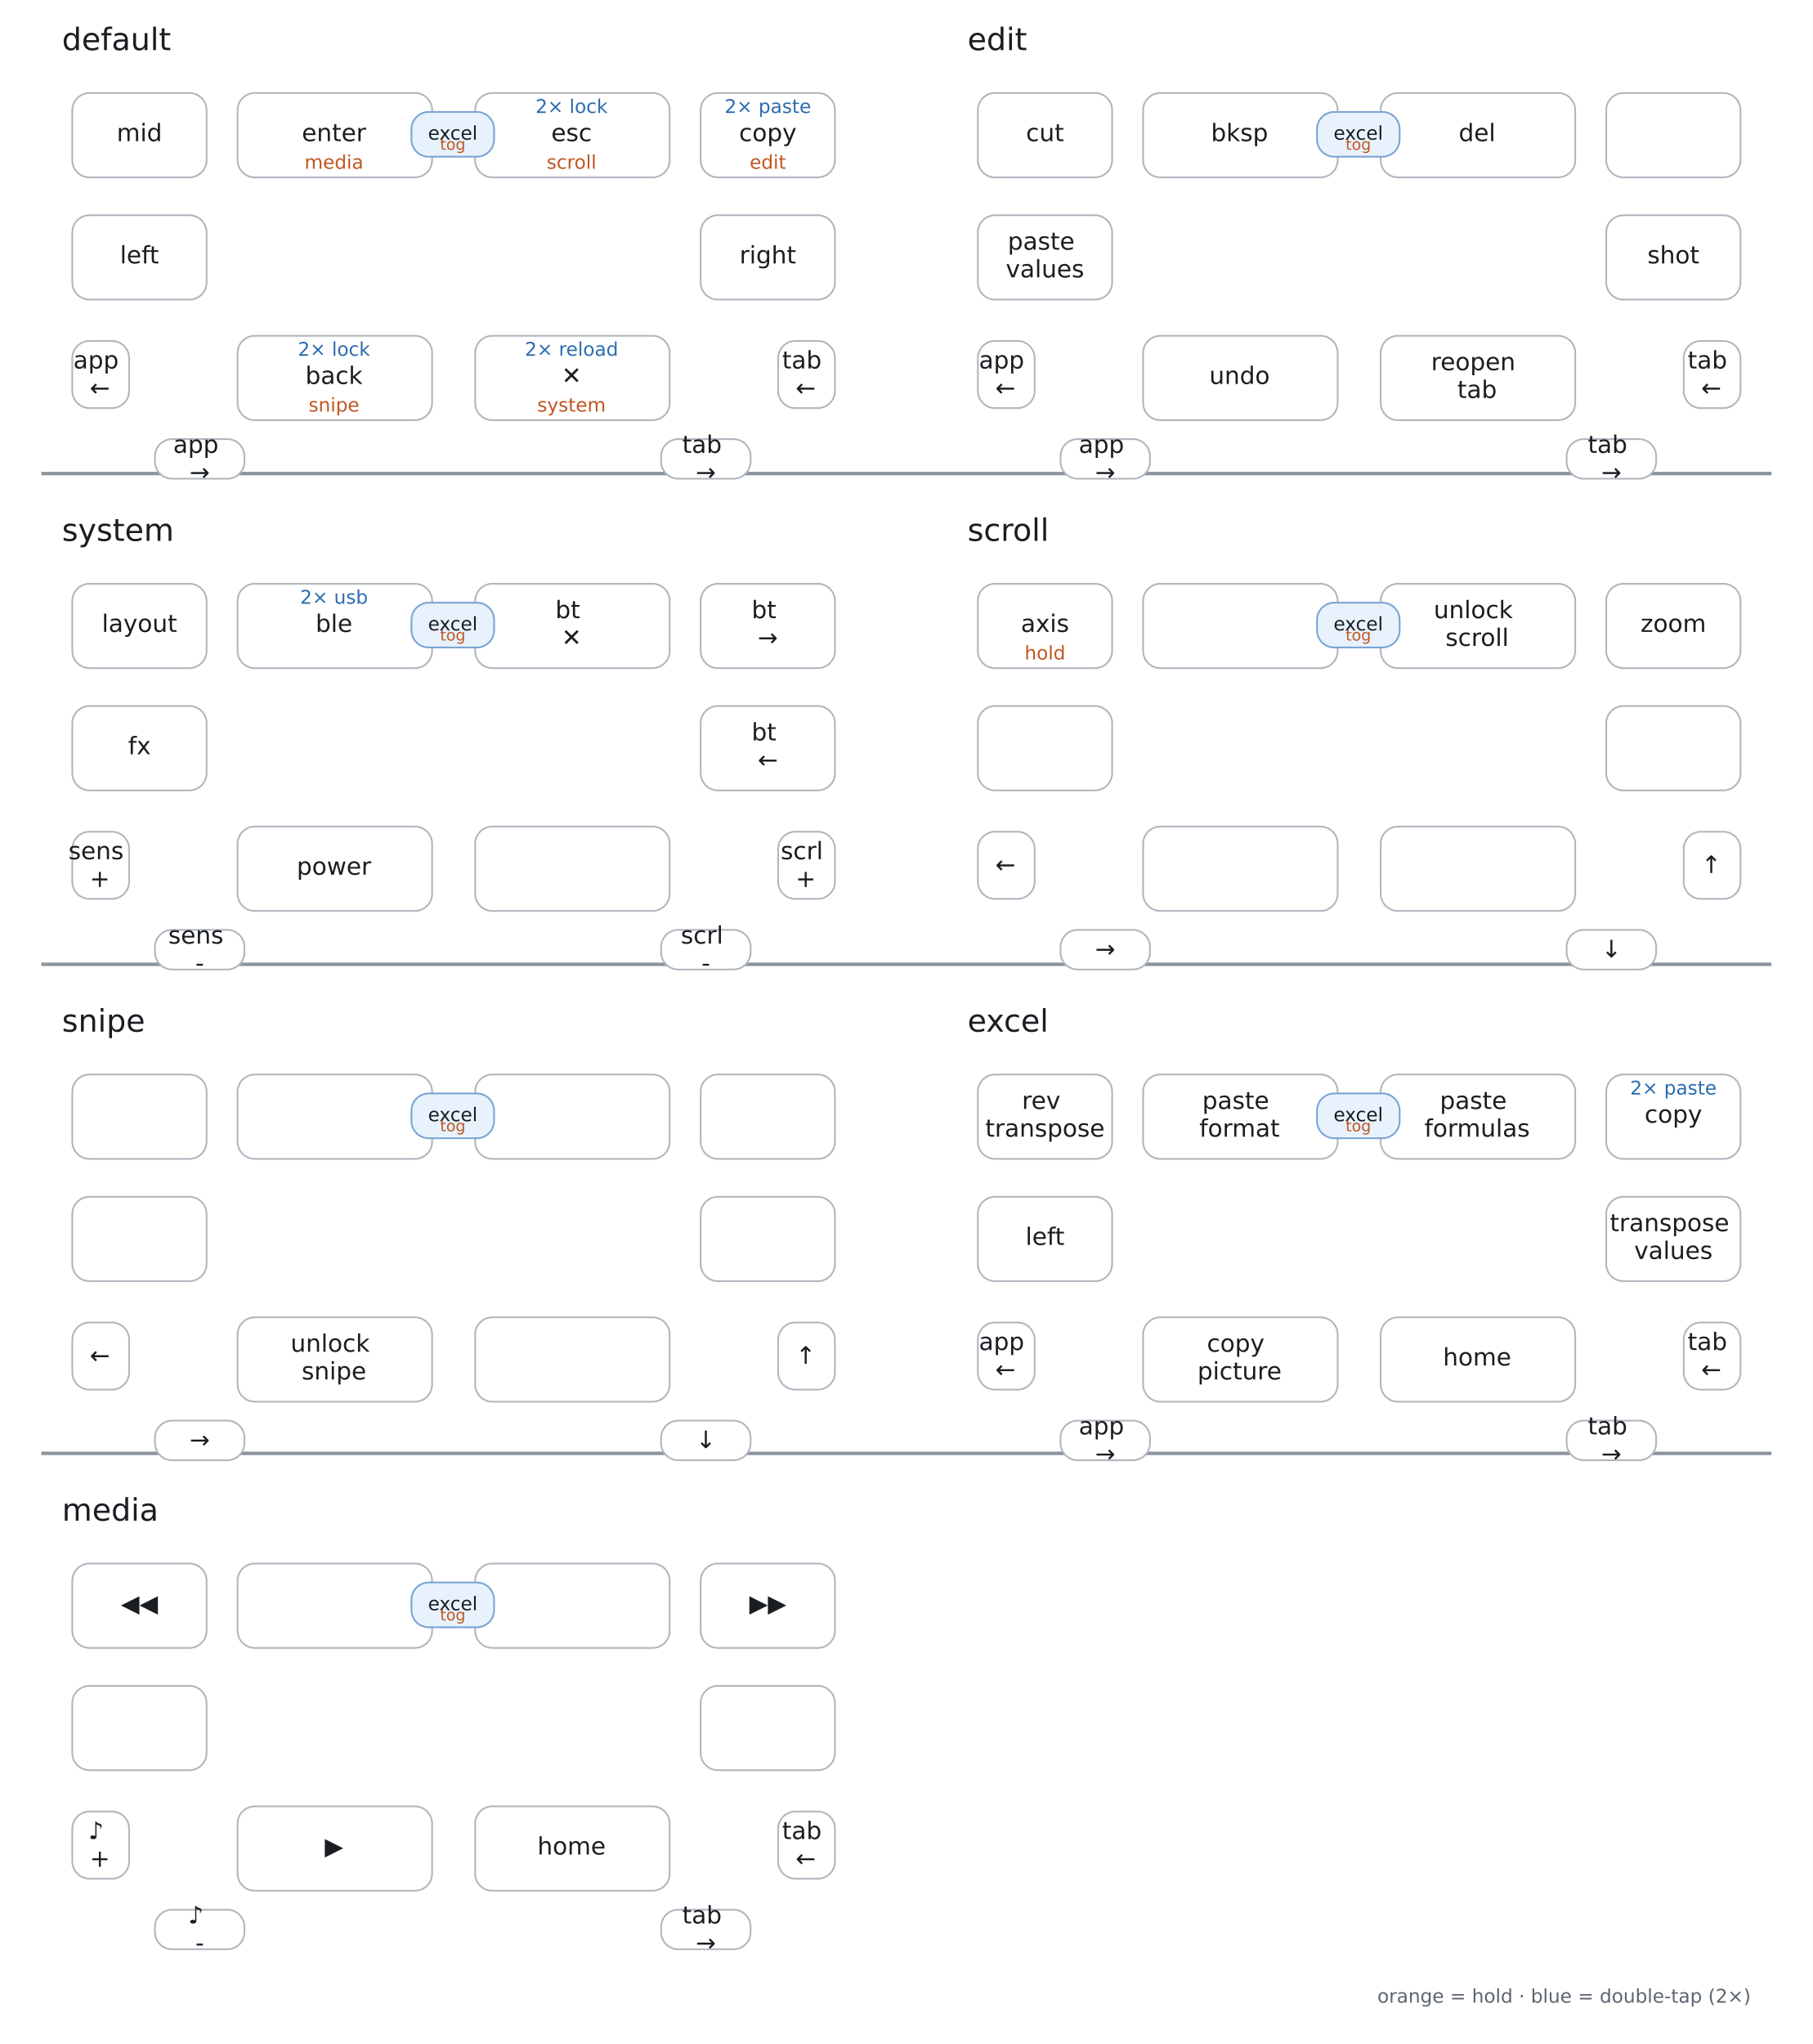
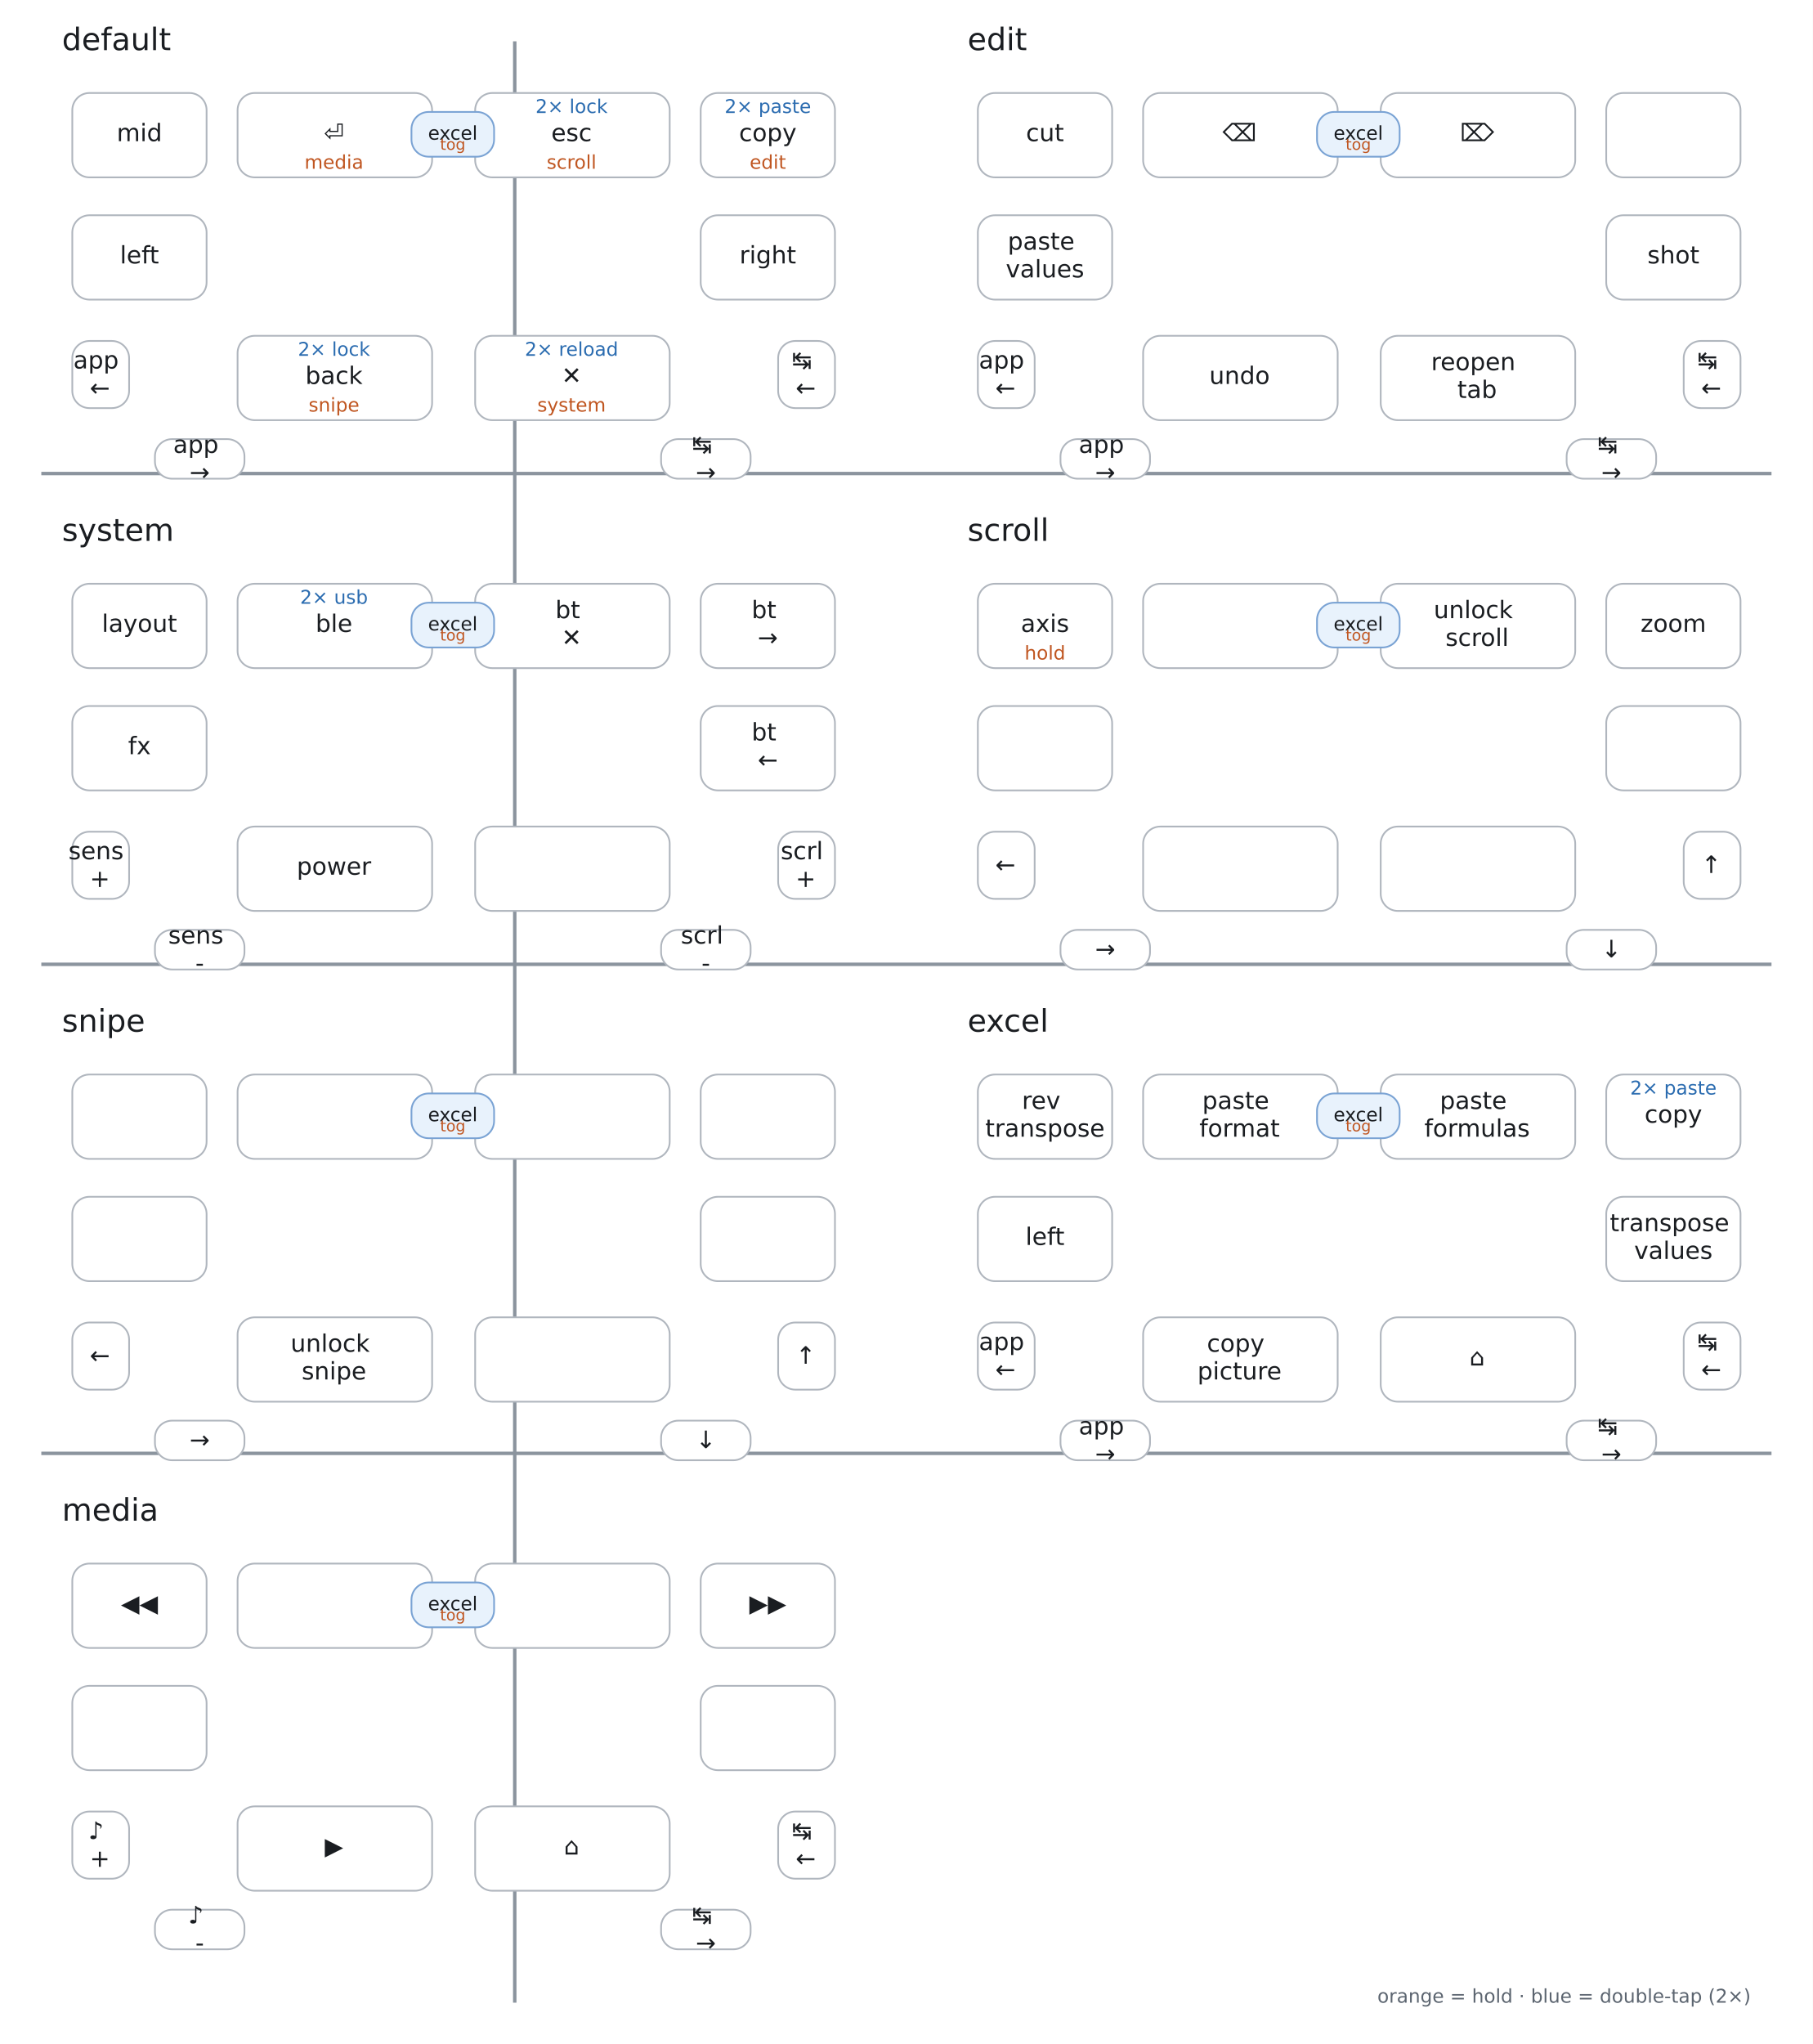
<svg xmlns="http://www.w3.org/2000/svg" width="1053" height="1187" viewBox="0 0 1053 1187" class="keymap">
  <rect id="page-bg" width="100%" height="100%" fill="#ffffff" />
  <g id="layer-dividers" fill="none" stroke="#8b949e" stroke-width="2" stroke-linecap="butt">
    <line class="layer-divider-h" x1="24.0" y1="275.0" x2="1029.0" y2="275.0" />
    <line class="layer-divider-h" x1="24.0" y1="560.0" x2="1029.0" y2="560.0" />
    <line class="layer-divider-h" x1="24.0" y1="844.0" x2="1029.0" y2="844.0" />
+     <line class="layer-divider-v" x1="299.0" y1="24.0" x2="299.0" y2="1163.0" />
  </g>
  <style>/* inherit to force styles through use tags */
svg path {
    fill: inherit;
}

/* font and background color specifications */
svg.keymap {
    font-family: SFMono-Regular,Consolas,Liberation Mono,Menlo,monospace;
    font-size: 14px;
    font-kerning: normal;
    text-rendering: optimizeLegibility;
    fill: #24292e;
}

/* default key styling */
rect.key {
    fill: #f6f8fa;
}

rect.key, rect.combo {
    stroke: #c9cccf;
    stroke-width: 1;
}

/* default key side styling, only used is draw_key_sides is set */
rect.side {
    filter: brightness(90%);
}

/* color accent for combo boxes */
rect.combo, rect.combo-separate {
    fill: #cdf;
}

/* color accent for held keys */
rect.held, rect.combo.held {
    fill: #fdd;
}

/* color accent for ghost (optional) keys */
rect.ghost, rect.combo.ghost {
    stroke-dasharray: 4, 4;
    stroke-width: 2;
}

text {
    text-anchor: middle;
    dominant-baseline: middle;
}

/* styling for layer labels */
text.label {
    font-weight: bold;
    text-anchor: start;
    stroke: white;
    stroke-width: 4;
    paint-order: stroke;
}

/* styling for optional footer */
text.footer {
    text-anchor: end;
    dominant-baseline: auto;
    stroke: white;
    stroke-width: 4;
    paint-order: stroke;
}

/* styling for combo tap, and key non-tap label text */
text.combo, text.hold, text.shifted, text.left, text.right, text.tl, text.tr, text.bl, text.br {
    font-size: 11px;
}

text.hold, text.bl, text.br {
    text-anchor: middle;
    dominant-baseline: auto;
}

text.shifted, text.tl, text.tr {
    text-anchor: middle;
    dominant-baseline: hanging;
}

text.left, text.tl, text.bl {
    text-anchor: start;
}

text.right, text.tr, text.br {
    text-anchor: end;
}

text.layer-activator {
    text-decoration: underline;
}

/* styling for hold/shifted label text in combo box */
text.combo.hold, text.combo.shifted, text.combo.left, text.combo.right {
    font-size: 8px;
}

/* lighter symbol for transparent keys */
text.trans {
    fill: #7b7e81;
}

/* styling for combo dendrons */
path.combo {
    stroke-width: 1;
    stroke: gray;
    fill: none;
}

/* Start Tabler Icons Cleanup */
/* cannot use height/width with glyphs */
.icon-tabler &gt; path {
    fill: inherit;
    stroke: inherit;
    stroke-width: 2;
}
/* hide tabler's default box */
.icon-tabler &gt; path[stroke="none"][fill="none"] {
    visibility: hidden;
}
/* End Tabler Icons Cleanup */

svg.keymap {
  font-family: "DejaVu Sans", "Segoe UI", sans-serif;
  font-size: 15px;
  font-weight: 400;
  fill: #1a1d21;
}
- #layer-dividers line, line.layer-divider-h {
+ #layer-dividers line, line.layer-divider-h, line.layer-divider-v {
  stroke: #8b949e;
  stroke-width: 2;
}
rect.key {
  fill: #ffffff;
  stroke: #b0b6be;
  stroke-width: 1;
}
rect.combo, rect.combo-separate {
  fill: #e8f2fc;
  stroke: #7aa3d4;
  stroke-width: 1;
}
rect.held, rect.combo.held {
  fill: #ffe8c8;
  stroke: #c05621;
}
rect.ghost, rect.combo.ghost {
  stroke: #a0a6ad;
  stroke-dasharray: 5, 4;
  fill: #f4f5f6;
}
text.label {
  font-size: 18px;
  font-weight: 400 !important;
  letter-spacing: 0;
  stroke: #ffffff;
  stroke-width: 5;
  paint-order: stroke;
}
text.footer {
  font-size: 11px;
  font-weight: 400;
  fill: #5c6570;
  stroke: none;
}
text.key.tap {
  font-size: 14px;
  font-weight: 400;
}
text.hold, text.shifted, text.left, text.right, text.tl, text.tr, text.bl, text.br, text.combo {
  font-size: 11px;
  font-weight: 400;
}
text.hold {
  fill: #c05621;
}
text.shifted {
  fill: #2b6cb0;
}
text.combo.tap {
  font-size: 11px;
  font-weight: 400;
}
text.combo.hold, text.combo.shifted {
  font-size: 9px;
  font-weight: 400;
}
text.trans {
  fill: #c5c9ce;
}
path.combo {
  stroke: #2b6cb0;
  stroke-width: 1.5;
}
</style>
  <g transform="translate(36, 0)" class="layer-default">
    <text x="0" y="24" class="label" id="default">default</text>
    <g transform="translate(0, 48)">
      <g transform="translate(158, 30)" class="key keypos-0">
        <rect rx="10" ry="10" x="-56" y="-24" width="113" height="49" class="key" />
-         <text x="0" y="0" class="key tap">enter</text>
+         <text x="0" y="0" class="key tap">⏎</text>
        <text x="0" y="20" class="key hold">media</text>
      </g>
      <g transform="translate(296, 30)" class="key keypos-1">
        <rect rx="10" ry="10" x="-56" y="-24" width="113" height="49" class="key" />
        <text x="0" y="0" class="key tap">esc</text>
        <text x="0" y="20" class="key hold">scroll</text>
        <text x="0" y="-20" class="key shifted">2× lock</text>
      </g>
      <g transform="translate(45, 30)" class="key keypos-2">
        <rect rx="10" ry="10" x="-39" y="-24" width="78" height="49" class="key" />
        <text x="0" y="0" class="key tap">mid</text>
      </g>
      <g transform="translate(410, 30)" class="key keypos-3">
        <rect rx="10" ry="10" x="-39" y="-24" width="78" height="49" class="key" />
        <text x="0" y="0" class="key tap">copy</text>
        <text x="0" y="20" class="key hold">edit</text>
        <text x="0" y="-20" class="key shifted">2× paste</text>
      </g>
      <g transform="translate(45, 101)" class="key keypos-4">
        <rect rx="10" ry="10" x="-39" y="-24" width="78" height="49" class="key" />
        <text x="0" y="0" class="key tap">left</text>
      </g>
      <g transform="translate(410, 101)" class="key keypos-5">
        <rect rx="10" ry="10" x="-39" y="-24" width="78" height="49" class="key" />
        <text x="0" y="0" class="key tap">right</text>
      </g>
      <g transform="translate(158, 171)" class="key keypos-6">
        <rect rx="10" ry="10" x="-56" y="-24" width="113" height="49" class="key" />
        <text x="0" y="0" class="key tap">back</text>
        <text x="0" y="20" class="key hold">snipe</text>
        <text x="0" y="-20" class="key shifted">2× lock</text>
      </g>
      <g transform="translate(296, 171)" class="key keypos-7">
        <rect rx="10" ry="10" x="-56" y="-24" width="113" height="49" class="key" />
        <text x="0" y="0" class="key tap">✕</text>
        <text x="0" y="20" class="key hold">system</text>
        <text x="0" y="-20" class="key shifted">2× reload</text>
      </g>
      <g transform="translate(22, 170)" class="key keypos-8">
        <rect rx="10" ry="10" x="-16" y="-20" width="33" height="39" class="key" />
        <text x="0" y="0" class="key tap">
          <tspan x="0" dy="-0.57em">app</tspan>
          <tspan x="0" dy="1.15em">←</tspan>
        </text>
      </g>
      <g transform="translate(432, 170)" class="key keypos-9">
        <rect rx="10" ry="10" x="-16" y="-20" width="33" height="39" class="key" />
        <text x="0" y="0" class="key tap">
-           <tspan x="0" dy="-0.57em">tab</tspan>
+           <tspan x="0" dy="-0.57em">↹</tspan>
          <tspan x="0" dy="1.15em">←</tspan>
        </text>
      </g>
      <g transform="translate(80, 219)" class="key keypos-10">
        <rect rx="10" ry="10" x="-26" y="-12" width="52" height="23" class="key" />
        <text x="0" y="0" class="key tap">
          <tspan x="0" dy="-0.57em">app</tspan>
          <tspan x="0" dy="1.15em">→</tspan>
        </text>
      </g>
      <g transform="translate(374, 219)" class="key keypos-11">
        <rect rx="10" ry="10" x="-26" y="-12" width="52" height="23" class="key" />
        <text x="0" y="0" class="key tap">
-           <tspan x="0" dy="-0.57em">tab</tspan>
+           <tspan x="0" dy="-0.57em">↹</tspan>
          <tspan x="0" dy="1.15em">→</tspan>
        </text>
      </g>
      <g class="combo combopos-0">
        <rect rx="10" ry="10" x="203" y="17" width="48" height="26" class="combo" />
        <text x="227" y="30" class="combo tap">excel</text>
        <text x="227" y="39" class="combo hold">tog</text>
      </g>
    </g>
  </g>
  <g transform="translate(562, 0)" class="layer-edit">
    <text x="0" y="24" class="label" id="edit">edit</text>
    <g transform="translate(0, 48)">
      <g transform="translate(158, 30)" class="key keypos-0">
        <rect rx="10" ry="10" x="-56" y="-24" width="113" height="49" class="key" />
-         <text x="0" y="0" class="key tap">bksp</text>
+         <text x="0" y="0" class="key tap">⌫</text>
      </g>
      <g transform="translate(296, 30)" class="key keypos-1">
        <rect rx="10" ry="10" x="-56" y="-24" width="113" height="49" class="key" />
-         <text x="0" y="0" class="key tap">del</text>
+         <text x="0" y="0" class="key tap">⌦</text>
      </g>
      <g transform="translate(45, 30)" class="key keypos-2">
        <rect rx="10" ry="10" x="-39" y="-24" width="78" height="49" class="key" />
        <text x="0" y="0" class="key tap">cut</text>
      </g>
      <g transform="translate(410, 30)" class="key keypos-3">
        <rect rx="10" ry="10" x="-39" y="-24" width="78" height="49" class="key" />
      </g>
      <g transform="translate(45, 101)" class="key keypos-4">
        <rect rx="10" ry="10" x="-39" y="-24" width="78" height="49" class="key" />
        <text x="0" y="0" class="key tap">
          <tspan x="0" dy="-0.57em">paste</tspan>
          <tspan x="0" dy="1.15em">values</tspan>
        </text>
      </g>
      <g transform="translate(410, 101)" class="key keypos-5">
        <rect rx="10" ry="10" x="-39" y="-24" width="78" height="49" class="key" />
        <text x="0" y="0" class="key tap">shot</text>
      </g>
      <g transform="translate(158, 171)" class="key keypos-6">
        <rect rx="10" ry="10" x="-56" y="-24" width="113" height="49" class="key" />
        <text x="0" y="0" class="key tap">undo</text>
      </g>
      <g transform="translate(296, 171)" class="key keypos-7">
        <rect rx="10" ry="10" x="-56" y="-24" width="113" height="49" class="key" />
        <text x="0" y="0" class="key tap">
          <tspan x="0" dy="-0.57em">reopen</tspan>
          <tspan x="0" dy="1.15em">tab</tspan>
        </text>
      </g>
      <g transform="translate(22, 170)" class="key keypos-8">
        <rect rx="10" ry="10" x="-16" y="-20" width="33" height="39" class="key" />
        <text x="0" y="0" class="key tap">
          <tspan x="0" dy="-0.57em">app</tspan>
          <tspan x="0" dy="1.15em">←</tspan>
        </text>
      </g>
      <g transform="translate(432, 170)" class="key keypos-9">
        <rect rx="10" ry="10" x="-16" y="-20" width="33" height="39" class="key" />
        <text x="0" y="0" class="key tap">
-           <tspan x="0" dy="-0.57em">tab</tspan>
+           <tspan x="0" dy="-0.57em">↹</tspan>
          <tspan x="0" dy="1.15em">←</tspan>
        </text>
      </g>
      <g transform="translate(80, 219)" class="key keypos-10">
        <rect rx="10" ry="10" x="-26" y="-12" width="52" height="23" class="key" />
        <text x="0" y="0" class="key tap">
          <tspan x="0" dy="-0.57em">app</tspan>
          <tspan x="0" dy="1.15em">→</tspan>
        </text>
      </g>
      <g transform="translate(374, 219)" class="key keypos-11">
        <rect rx="10" ry="10" x="-26" y="-12" width="52" height="23" class="key" />
        <text x="0" y="0" class="key tap">
-           <tspan x="0" dy="-0.57em">tab</tspan>
+           <tspan x="0" dy="-0.57em">↹</tspan>
          <tspan x="0" dy="1.15em">→</tspan>
        </text>
      </g>
      <g class="combo combopos-0">
        <rect rx="10" ry="10" x="203" y="17" width="48" height="26" class="combo" />
        <text x="227" y="30" class="combo tap">excel</text>
        <text x="227" y="39" class="combo hold">tog</text>
      </g>
    </g>
  </g>
  <g transform="translate(36, 285)" class="layer-system">
    <text x="0" y="24" class="label" id="system">system</text>
    <g transform="translate(0, 48)">
      <g transform="translate(158, 30)" class="key keypos-0">
        <rect rx="10" ry="10" x="-56" y="-24" width="113" height="49" class="key" />
        <text x="0" y="0" class="key tap">ble</text>
        <text x="0" y="-20" class="key shifted">2× usb</text>
      </g>
      <g transform="translate(296, 30)" class="key keypos-1">
        <rect rx="10" ry="10" x="-56" y="-24" width="113" height="49" class="key" />
        <text x="0" y="0" class="key tap">
          <tspan x="0" dy="-0.57em">bt</tspan>
          <tspan x="0" dy="1.15em">✕</tspan>
        </text>
      </g>
      <g transform="translate(45, 30)" class="key keypos-2">
        <rect rx="10" ry="10" x="-39" y="-24" width="78" height="49" class="key" />
        <text x="0" y="0" class="key tap">layout</text>
      </g>
      <g transform="translate(410, 30)" class="key keypos-3">
        <rect rx="10" ry="10" x="-39" y="-24" width="78" height="49" class="key" />
        <text x="0" y="0" class="key tap">
          <tspan x="0" dy="-0.57em">bt</tspan>
          <tspan x="0" dy="1.15em">→</tspan>
        </text>
      </g>
      <g transform="translate(45, 101)" class="key keypos-4">
        <rect rx="10" ry="10" x="-39" y="-24" width="78" height="49" class="key" />
        <text x="0" y="0" class="key tap">fx</text>
      </g>
      <g transform="translate(410, 101)" class="key keypos-5">
        <rect rx="10" ry="10" x="-39" y="-24" width="78" height="49" class="key" />
        <text x="0" y="0" class="key tap">
          <tspan x="0" dy="-0.57em">bt</tspan>
          <tspan x="0" dy="1.15em">←</tspan>
        </text>
      </g>
      <g transform="translate(158, 171)" class="key keypos-6">
        <rect rx="10" ry="10" x="-56" y="-24" width="113" height="49" class="key" />
        <text x="0" y="0" class="key tap">power</text>
      </g>
      <g transform="translate(296, 171)" class="key keypos-7">
        <rect rx="10" ry="10" x="-56" y="-24" width="113" height="49" class="key" />
      </g>
      <g transform="translate(22, 170)" class="key keypos-8">
        <rect rx="10" ry="10" x="-16" y="-20" width="33" height="39" class="key" />
        <text x="0" y="0" class="key tap">
          <tspan x="0" dy="-0.57em">sens</tspan>
          <tspan x="0" dy="1.15em">+</tspan>
        </text>
      </g>
      <g transform="translate(432, 170)" class="key keypos-9">
        <rect rx="10" ry="10" x="-16" y="-20" width="33" height="39" class="key" />
        <text x="0" y="0" class="key tap">
          <tspan x="0" dy="-0.57em">scrl</tspan>
          <tspan x="0" dy="1.15em">+</tspan>
        </text>
      </g>
      <g transform="translate(80, 219)" class="key keypos-10">
        <rect rx="10" ry="10" x="-26" y="-12" width="52" height="23" class="key" />
        <text x="0" y="0" class="key tap">
          <tspan x="0" dy="-0.57em">sens</tspan>
          <tspan x="0" dy="1.15em">-</tspan>
        </text>
      </g>
      <g transform="translate(374, 219)" class="key keypos-11">
        <rect rx="10" ry="10" x="-26" y="-12" width="52" height="23" class="key" />
        <text x="0" y="0" class="key tap">
          <tspan x="0" dy="-0.57em">scrl</tspan>
          <tspan x="0" dy="1.15em">-</tspan>
        </text>
      </g>
      <g class="combo combopos-0">
        <rect rx="10" ry="10" x="203" y="17" width="48" height="26" class="combo" />
        <text x="227" y="30" class="combo tap">excel</text>
        <text x="227" y="39" class="combo hold">tog</text>
      </g>
    </g>
  </g>
  <g transform="translate(562, 285)" class="layer-scroll">
    <text x="0" y="24" class="label" id="scroll">scroll</text>
    <g transform="translate(0, 48)">
      <g transform="translate(158, 30)" class="key keypos-0">
        <rect rx="10" ry="10" x="-56" y="-24" width="113" height="49" class="key" />
      </g>
      <g transform="translate(296, 30)" class="key keypos-1">
        <rect rx="10" ry="10" x="-56" y="-24" width="113" height="49" class="key" />
        <text x="0" y="0" class="key tap">
          <tspan x="0" dy="-0.57em">unlock</tspan>
          <tspan x="0" dy="1.15em">scroll</tspan>
        </text>
      </g>
      <g transform="translate(45, 30)" class="key keypos-2">
        <rect rx="10" ry="10" x="-39" y="-24" width="78" height="49" class="key" />
        <text x="0" y="0" class="key tap">axis</text>
        <text x="0" y="20" class="key hold">hold</text>
      </g>
      <g transform="translate(410, 30)" class="key keypos-3">
        <rect rx="10" ry="10" x="-39" y="-24" width="78" height="49" class="key" />
        <text x="0" y="0" class="key tap">zoom</text>
      </g>
      <g transform="translate(45, 101)" class="key keypos-4">
        <rect rx="10" ry="10" x="-39" y="-24" width="78" height="49" class="key" />
      </g>
      <g transform="translate(410, 101)" class="key keypos-5">
        <rect rx="10" ry="10" x="-39" y="-24" width="78" height="49" class="key" />
      </g>
      <g transform="translate(158, 171)" class="key keypos-6">
        <rect rx="10" ry="10" x="-56" y="-24" width="113" height="49" class="key" />
      </g>
      <g transform="translate(296, 171)" class="key keypos-7">
        <rect rx="10" ry="10" x="-56" y="-24" width="113" height="49" class="key" />
      </g>
      <g transform="translate(22, 170)" class="key keypos-8">
        <rect rx="10" ry="10" x="-16" y="-20" width="33" height="39" class="key" />
        <text x="0" y="0" class="key tap">←</text>
      </g>
      <g transform="translate(432, 170)" class="key keypos-9">
        <rect rx="10" ry="10" x="-16" y="-20" width="33" height="39" class="key" />
        <text x="0" y="0" class="key tap">↑</text>
      </g>
      <g transform="translate(80, 219)" class="key keypos-10">
        <rect rx="10" ry="10" x="-26" y="-12" width="52" height="23" class="key" />
        <text x="0" y="0" class="key tap">→</text>
      </g>
      <g transform="translate(374, 219)" class="key keypos-11">
        <rect rx="10" ry="10" x="-26" y="-12" width="52" height="23" class="key" />
        <text x="0" y="0" class="key tap">↓</text>
      </g>
      <g class="combo combopos-0">
        <rect rx="10" ry="10" x="203" y="17" width="48" height="26" class="combo" />
        <text x="227" y="30" class="combo tap">excel</text>
        <text x="227" y="39" class="combo hold">tog</text>
      </g>
    </g>
  </g>
  <g transform="translate(36, 570)" class="layer-snipe">
    <text x="0" y="24" class="label" id="snipe">snipe</text>
    <g transform="translate(0, 48)">
      <g transform="translate(158, 30)" class="key keypos-0">
        <rect rx="10" ry="10" x="-56" y="-24" width="113" height="49" class="key" />
      </g>
      <g transform="translate(296, 30)" class="key keypos-1">
        <rect rx="10" ry="10" x="-56" y="-24" width="113" height="49" class="key" />
      </g>
      <g transform="translate(45, 30)" class="key keypos-2">
        <rect rx="10" ry="10" x="-39" y="-24" width="78" height="49" class="key" />
      </g>
      <g transform="translate(410, 30)" class="key keypos-3">
        <rect rx="10" ry="10" x="-39" y="-24" width="78" height="49" class="key" />
      </g>
      <g transform="translate(45, 101)" class="key keypos-4">
        <rect rx="10" ry="10" x="-39" y="-24" width="78" height="49" class="key" />
      </g>
      <g transform="translate(410, 101)" class="key keypos-5">
        <rect rx="10" ry="10" x="-39" y="-24" width="78" height="49" class="key" />
      </g>
      <g transform="translate(158, 171)" class="key keypos-6">
        <rect rx="10" ry="10" x="-56" y="-24" width="113" height="49" class="key" />
        <text x="0" y="0" class="key tap">
          <tspan x="0" dy="-0.57em">unlock</tspan>
          <tspan x="0" dy="1.15em">snipe</tspan>
        </text>
      </g>
      <g transform="translate(296, 171)" class="key keypos-7">
        <rect rx="10" ry="10" x="-56" y="-24" width="113" height="49" class="key" />
      </g>
      <g transform="translate(22, 170)" class="key keypos-8">
        <rect rx="10" ry="10" x="-16" y="-20" width="33" height="39" class="key" />
        <text x="0" y="0" class="key tap">←</text>
      </g>
      <g transform="translate(432, 170)" class="key keypos-9">
        <rect rx="10" ry="10" x="-16" y="-20" width="33" height="39" class="key" />
        <text x="0" y="0" class="key tap">↑</text>
      </g>
      <g transform="translate(80, 219)" class="key keypos-10">
        <rect rx="10" ry="10" x="-26" y="-12" width="52" height="23" class="key" />
        <text x="0" y="0" class="key tap">→</text>
      </g>
      <g transform="translate(374, 219)" class="key keypos-11">
        <rect rx="10" ry="10" x="-26" y="-12" width="52" height="23" class="key" />
        <text x="0" y="0" class="key tap">↓</text>
      </g>
      <g class="combo combopos-0">
        <rect rx="10" ry="10" x="203" y="17" width="48" height="26" class="combo" />
        <text x="227" y="30" class="combo tap">excel</text>
        <text x="227" y="39" class="combo hold">tog</text>
      </g>
    </g>
  </g>
  <g transform="translate(562, 570)" class="layer-excel">
    <text x="0" y="24" class="label" id="excel">excel</text>
    <g transform="translate(0, 48)">
      <g transform="translate(158, 30)" class="key keypos-0">
        <rect rx="10" ry="10" x="-56" y="-24" width="113" height="49" class="key" />
        <text x="0" y="0" class="key tap">
          <tspan x="0" dy="-0.57em">paste</tspan>
          <tspan x="0" dy="1.15em">format</tspan>
        </text>
      </g>
      <g transform="translate(296, 30)" class="key keypos-1">
        <rect rx="10" ry="10" x="-56" y="-24" width="113" height="49" class="key" />
        <text x="0" y="0" class="key tap">
          <tspan x="0" dy="-0.57em">paste</tspan>
          <tspan x="0" dy="1.15em">formulas</tspan>
        </text>
      </g>
      <g transform="translate(45, 30)" class="key keypos-2">
        <rect rx="10" ry="10" x="-39" y="-24" width="78" height="49" class="key" />
        <text x="0" y="0" class="key tap">
          <tspan x="0" dy="-0.57em">rev</tspan>
          <tspan x="0" dy="1.15em">transpose</tspan>
        </text>
      </g>
      <g transform="translate(410, 30)" class="key keypos-3">
        <rect rx="10" ry="10" x="-39" y="-24" width="78" height="49" class="key" />
        <text x="0" y="0" class="key tap">copy</text>
        <text x="0" y="-20" class="key shifted">2× paste</text>
      </g>
      <g transform="translate(45, 101)" class="key keypos-4">
        <rect rx="10" ry="10" x="-39" y="-24" width="78" height="49" class="key" />
        <text x="0" y="0" class="key tap">left</text>
      </g>
      <g transform="translate(410, 101)" class="key keypos-5">
        <rect rx="10" ry="10" x="-39" y="-24" width="78" height="49" class="key" />
        <text x="0" y="0" class="key tap">
          <tspan x="0" dy="-0.57em">transpose</tspan>
          <tspan x="0" dy="1.15em">values</tspan>
        </text>
      </g>
      <g transform="translate(158, 171)" class="key keypos-6">
        <rect rx="10" ry="10" x="-56" y="-24" width="113" height="49" class="key" />
        <text x="0" y="0" class="key tap">
          <tspan x="0" dy="-0.57em">copy</tspan>
          <tspan x="0" dy="1.15em">picture</tspan>
        </text>
      </g>
      <g transform="translate(296, 171)" class="key keypos-7">
        <rect rx="10" ry="10" x="-56" y="-24" width="113" height="49" class="key" />
-         <text x="0" y="0" class="key tap">home</text>
+         <text x="0" y="0" class="key tap">⌂</text>
      </g>
      <g transform="translate(22, 170)" class="key keypos-8">
        <rect rx="10" ry="10" x="-16" y="-20" width="33" height="39" class="key" />
        <text x="0" y="0" class="key tap">
          <tspan x="0" dy="-0.57em">app</tspan>
          <tspan x="0" dy="1.15em">←</tspan>
        </text>
      </g>
      <g transform="translate(432, 170)" class="key keypos-9">
        <rect rx="10" ry="10" x="-16" y="-20" width="33" height="39" class="key" />
        <text x="0" y="0" class="key tap">
-           <tspan x="0" dy="-0.57em">tab</tspan>
+           <tspan x="0" dy="-0.57em">↹</tspan>
          <tspan x="0" dy="1.15em">←</tspan>
        </text>
      </g>
      <g transform="translate(80, 219)" class="key keypos-10">
        <rect rx="10" ry="10" x="-26" y="-12" width="52" height="23" class="key" />
        <text x="0" y="0" class="key tap">
          <tspan x="0" dy="-0.57em">app</tspan>
          <tspan x="0" dy="1.15em">→</tspan>
        </text>
      </g>
      <g transform="translate(374, 219)" class="key keypos-11">
        <rect rx="10" ry="10" x="-26" y="-12" width="52" height="23" class="key" />
        <text x="0" y="0" class="key tap">
-           <tspan x="0" dy="-0.57em">tab</tspan>
+           <tspan x="0" dy="-0.57em">↹</tspan>
          <tspan x="0" dy="1.15em">→</tspan>
        </text>
      </g>
      <g class="combo combopos-0">
        <rect rx="10" ry="10" x="203" y="17" width="48" height="26" class="combo" />
        <text x="227" y="30" class="combo tap">excel</text>
        <text x="227" y="39" class="combo hold">tog</text>
      </g>
    </g>
  </g>
  <g transform="translate(36, 854)" class="layer-media">
    <text x="0" y="24" class="label" id="media">media</text>
    <g transform="translate(0, 48)">
      <g transform="translate(158, 30)" class="key keypos-0">
        <rect rx="10" ry="10" x="-56" y="-24" width="113" height="49" class="key" />
      </g>
      <g transform="translate(296, 30)" class="key keypos-1">
        <rect rx="10" ry="10" x="-56" y="-24" width="113" height="49" class="key" />
      </g>
      <g transform="translate(45, 30)" class="key keypos-2">
        <rect rx="10" ry="10" x="-39" y="-24" width="78" height="49" class="key" />
        <text x="0" y="0" class="key tap">◀◀</text>
      </g>
      <g transform="translate(410, 30)" class="key keypos-3">
        <rect rx="10" ry="10" x="-39" y="-24" width="78" height="49" class="key" />
        <text x="0" y="0" class="key tap">▶▶</text>
      </g>
      <g transform="translate(45, 101)" class="key keypos-4">
        <rect rx="10" ry="10" x="-39" y="-24" width="78" height="49" class="key" />
      </g>
      <g transform="translate(410, 101)" class="key keypos-5">
        <rect rx="10" ry="10" x="-39" y="-24" width="78" height="49" class="key" />
      </g>
      <g transform="translate(158, 171)" class="key keypos-6">
        <rect rx="10" ry="10" x="-56" y="-24" width="113" height="49" class="key" />
        <text x="0" y="0" class="key tap">▶</text>
      </g>
      <g transform="translate(296, 171)" class="key keypos-7">
        <rect rx="10" ry="10" x="-56" y="-24" width="113" height="49" class="key" />
-         <text x="0" y="0" class="key tap">home</text>
+         <text x="0" y="0" class="key tap">⌂</text>
      </g>
      <g transform="translate(22, 170)" class="key keypos-8">
        <rect rx="10" ry="10" x="-16" y="-20" width="33" height="39" class="key" />
        <text x="0" y="0" class="key tap">
          <tspan x="0" dy="-0.57em">♪</tspan>
          <tspan x="0" dy="1.15em">+</tspan>
        </text>
      </g>
      <g transform="translate(432, 170)" class="key keypos-9">
        <rect rx="10" ry="10" x="-16" y="-20" width="33" height="39" class="key" />
        <text x="0" y="0" class="key tap">
-           <tspan x="0" dy="-0.57em">tab</tspan>
+           <tspan x="0" dy="-0.57em">↹</tspan>
          <tspan x="0" dy="1.15em">←</tspan>
        </text>
      </g>
      <g transform="translate(80, 219)" class="key keypos-10">
        <rect rx="10" ry="10" x="-26" y="-12" width="52" height="23" class="key" />
        <text x="0" y="0" class="key tap">
          <tspan x="0" dy="-0.57em">♪</tspan>
          <tspan x="0" dy="1.15em">-</tspan>
        </text>
      </g>
      <g transform="translate(374, 219)" class="key keypos-11">
        <rect rx="10" ry="10" x="-26" y="-12" width="52" height="23" class="key" />
        <text x="0" y="0" class="key tap">
-           <tspan x="0" dy="-0.57em">tab</tspan>
+           <tspan x="0" dy="-0.57em">↹</tspan>
          <tspan x="0" dy="1.15em">→</tspan>
        </text>
      </g>
      <g class="combo combopos-0">
        <rect rx="10" ry="10" x="203" y="17" width="48" height="26" class="combo" />
        <text x="227" y="30" class="combo tap">excel</text>
        <text x="227" y="39" class="combo hold">tog</text>
      </g>
    </g>
  </g>
  <text x="1017.0" y="1163.0" class="footer">orange = hold · blue = double-tap (2×)</text>
</svg>
